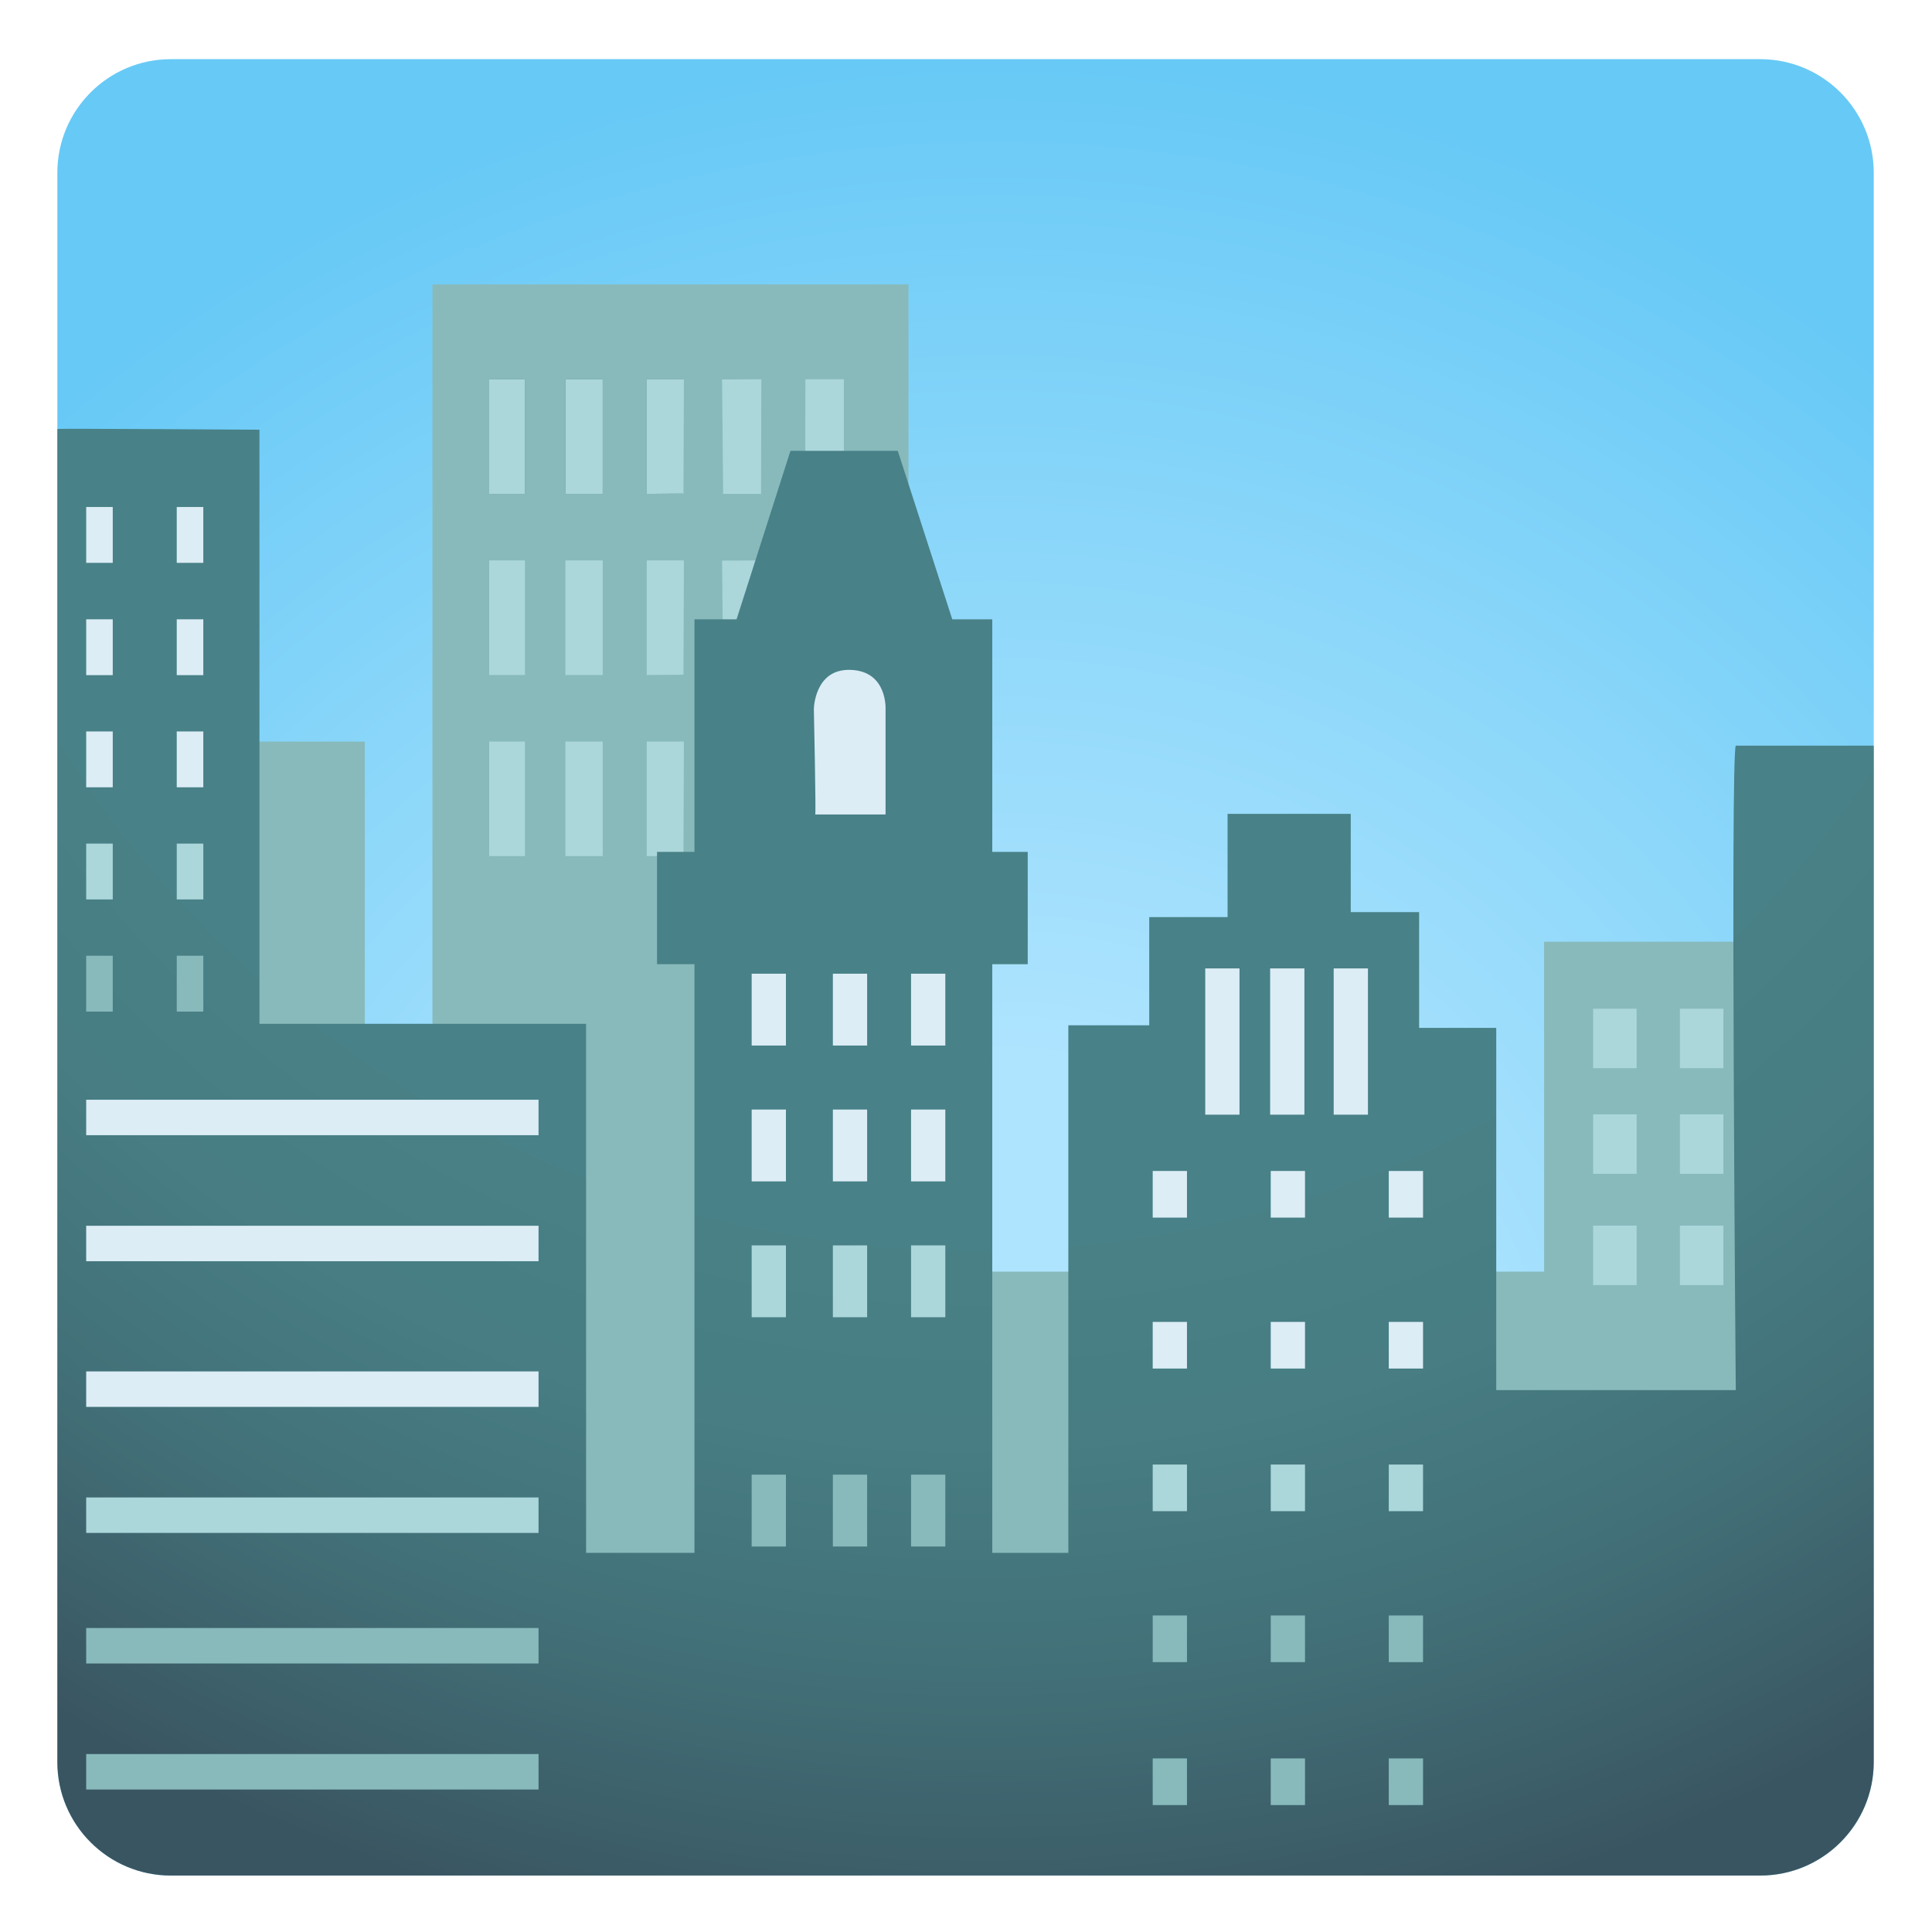
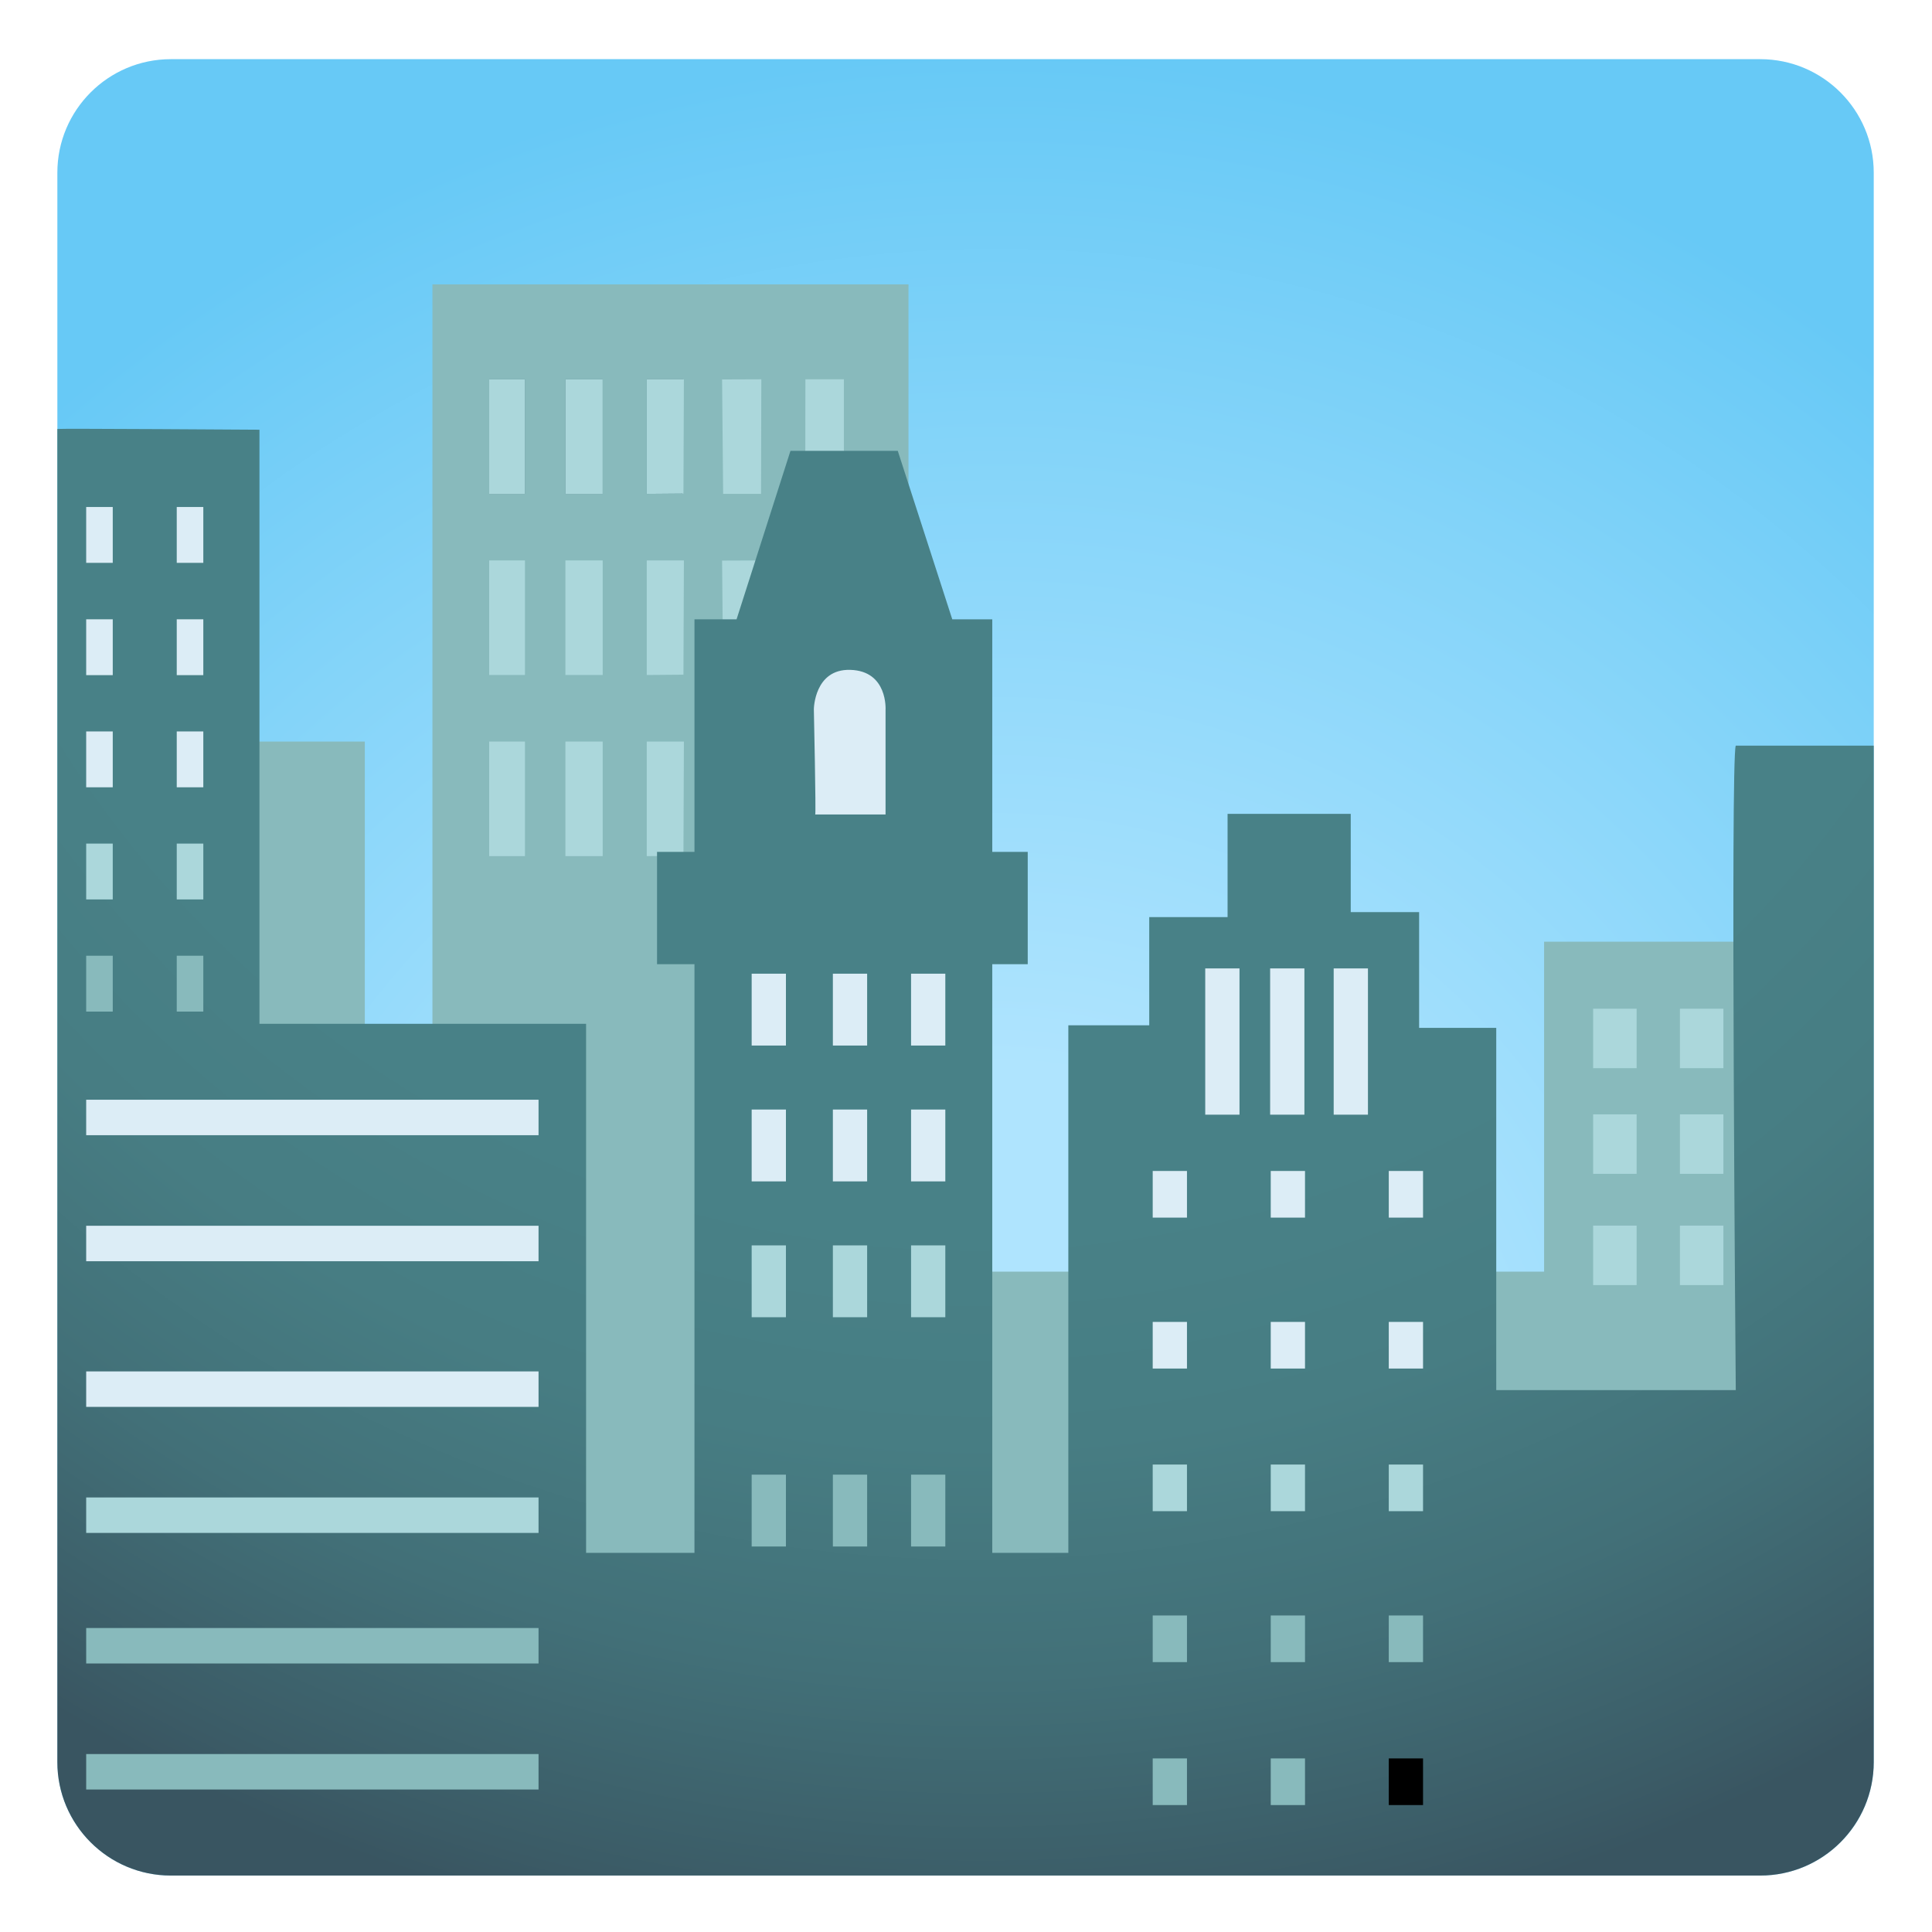
- <svg xmlns="http://www.w3.org/2000/svg" width="128px" height="128px" viewBox="0 0 128 128" aria-hidden="true" role="img" class="iconify iconify--noto" preserveAspectRatio="xMidYMid meet">
+ <svg xmlns="http://www.w3.org/2000/svg" viewBox="0 0 128 128" aria-hidden="true" role="img" class="iconify iconify--noto" preserveAspectRatio="xMidYMid meet">
  <radialGradient id="IconifyId17ecdb2904d178eab6067" cx="65.983" cy="98.45" r="98.33" gradientUnits="userSpaceOnUse">
    <stop offset=".283" stop-color="#afe4fe" />
    <stop offset=".702" stop-color="#84d4f9" />
    <stop offset=".965" stop-color="#67c9f6" />
  </radialGradient>
  <path d="M116.62 124.26H11.32c-4.15 0-7.52-3.37-7.52-7.52V11.44c0-4.15 3.37-7.52 7.52-7.52h105.3c4.15 0 7.52 3.37 7.52 7.52v105.3c.01 4.15-3.36 7.52-7.52 7.52z" fill="url(#IconifyId17ecdb2904d178eab6067)" />
  <path fill="#88babc" d="M121.3 62.39h-19v21.86H60.19V18.84H28.65v65.41h-4.48V49.13H12.34v42.65h9.5v25.44h97.13v-11.11h2.33z" />
  <path fill="#3f737b" d="M32.41 25.13h2.37v7.59h-2.37z" />
  <path fill="#3f737b" d="M37.46 25.13h2.47v7.59h-2.47z" />
  <path fill="#3f737b" d="M45.27 25.13h-2.42v7.59l2.36-.02z" />
  <path fill="#abd7db" d="M50.44 25.13l-2.6.01l.07 7.58h2.51z" />
  <path fill="#abd7db" d="M32.41 25.13h2.37v7.59h-2.37z" />
  <path fill="#abd7db" d="M37.46 25.13h2.47v7.59h-2.47z" />
  <path fill="#abd7db" d="M45.31 25.13h-2.46v7.59l2.43-.02z" />
  <path fill="#abd7db" d="M50.44 37.13l-2.6.01l.07 7.58h2.51z" />
  <path fill="#abd7db" d="M32.41 37.13h2.37v7.59h-2.37z" />
  <path fill="#abd7db" d="M37.46 37.13h2.47v7.59h-2.47z" />
  <path fill="#abd7db" d="M45.31 37.13h-2.46v7.59l2.43-.02z" />
  <path fill="#abd7db" d="M32.41 49.13h2.37v7.59h-2.37z" />
  <path fill="#abd7db" d="M37.46 49.13h2.47v7.59h-2.47z" />
  <path fill="#abd7db" d="M45.31 49.13h-2.46v7.59l2.43-.02z" />
  <path fill="#abd7db" d="M53.36 25.13l-.01 7.59h2.56v-7.59z" />
  <path fill="#abd7db" d="M105.55 81.2h2.88v3.94h-2.88z" />
  <path fill="#abd7db" d="M111.3 81.2h2.88v3.94h-2.88z" />
  <path fill="#abd7db" d="M105.55 73.83h2.88v3.94h-2.88z" />
  <path fill="#abd7db" d="M111.3 73.83h2.88v3.94h-2.88z" />
  <path fill="#abd7db" d="M105.55 66.83h2.88v3.94h-2.88z" />
  <path fill="#abd7db" d="M111.3 66.83h2.88v3.94h-2.88z" />
  <radialGradient id="IconifyId17ecdb2904d178eab6068" cx="65.178" cy="11.353" r="124.87" fx="63.749" fy="11.39" gradientUnits="userSpaceOnUse">
    <stop offset=".558" stop-color="#488187" />
    <stop offset=".675" stop-color="#477d83" />
    <stop offset=".798" stop-color="#427078" />
    <stop offset=".923" stop-color="#3b5b66" />
    <stop offset=".953" stop-color="#395561" />
  </radialGradient>
  <path d="M115 49.4c-.36.73 0 42.7 0 42.7H99.13v-24h-5.11v-7.67h-4.53v-6.51h-8.16v6.84h-5.19v7.17h-5.36v34.95h-5.04v-39h2.35v-7.44h-2.35V41.03h-2.65l-3.61-11.16h-7.11L48.8 41.03h-2.79v15.41h-2.48v7.44h2.48v39h-7.18V67.83H17.19V28.47s-13.35-.09-13.39-.05v88.32c0 4.15 3.37 7.52 7.52 7.52h105.3c4.15 0 7.52-3.37 7.52-7.52V49.4H115z" fill="url(#IconifyId17ecdb2904d178eab6068)" />
  <path fill="#88babc" d="M5.71 116.21h29.97v2.35H5.71z" />
  <path fill="#88babc" d="M5.71 107.86h29.97v2.35H5.71z" />
  <path fill="#abd7db" d="M5.71 99.21h29.97v2.35H5.71z" />
  <path fill="#dcedf6" d="M5.71 90.86h29.97v2.35H5.71z" />
  <path fill="#dcedf6" d="M5.71 81.21h29.97v2.35H5.71z" />
  <path fill="#dcedf6" d="M5.71 72.86h29.97v2.35H5.71z" />
  <path fill="#88babc" d="M5.71 63.32h1.76v3.7H5.71z" />
  <path fill="#88babc" d="M11.71 63.32h1.76v3.7h-1.76z" />
  <path fill="#abd7db" d="M5.71 55.89h1.76v3.7H5.71z" />
  <path fill="#abd7db" d="M11.71 55.89h1.76v3.7h-1.76z" />
  <path fill="#dcedf6" d="M5.71 48.46h1.76v3.7H5.71z" />
  <path fill="#dcedf6" d="M11.71 48.46h1.76v3.7h-1.76z" />
  <path fill="#dcedf6" d="M5.71 41.03h1.76v3.7H5.71z" />
  <path fill="#dcedf6" d="M11.71 41.03h1.76v3.7h-1.76z" />
  <path fill="#dcedf6" d="M5.71 33.59h1.76v3.7H5.71z" />
  <path fill="#dcedf6" d="M11.71 33.59h1.76v3.7h-1.76z" />
  <path fill="#dcedf6" d="M49.8 64.51h2.27v4.76H49.8z" />
  <path fill="#dcedf6" d="M55.18 64.51h2.27v4.76h-2.27z" />
  <path fill="#dcedf6" d="M60.36 64.51h2.27v4.76h-2.27z" />
  <path fill="#dcedf6" d="M49.8 73.51h2.27v4.76H49.8z" />
  <path fill="#88babc" d="M49.8 97.7h2.27v4.76H49.8z" />
  <path fill="#88babc" d="M55.18 97.7h2.27v4.76h-2.27z" />
  <path fill="#88babc" d="M60.36 97.7h2.27v4.76h-2.27z" />
  <path fill="#dcedf6" d="M55.18 73.51h2.27v4.76h-2.27z" />
  <path fill="#dcedf6" d="M60.36 73.51h2.27v4.76h-2.27z" />
  <path fill="#abd7db" d="M49.8 82.51h2.27v4.76H49.8z" />
  <path fill="#abd7db" d="M55.18 82.51h2.27v4.76h-2.27z" />
  <path fill="#abd7db" d="M60.36 82.51h2.27v4.76h-2.27z" />
  <path d="M54.01 53.96h4.66v-6.92s.17-2.6-2.35-2.66c-2.37-.06-2.4 2.6-2.4 2.6s.15 6.98.09 6.98z" fill="#dcedf6" />
  <path fill="#dcedf6" d="M79.85 64.16h2.27v9.69h-2.27z" />
  <path fill="#dcedf6" d="M88.36 64.16h2.27v9.69h-2.27z" />
  <path fill="#dcedf6" d="M84.15 64.16h2.27v9.69h-2.27z" />
  <path fill="#dcedf6" d="M76.37 77.58h2.27v3.09h-2.27z" />
  <path fill="#dcedf6" d="M84.19 77.58h2.27v3.09h-2.27z" />
  <path fill="#dcedf6" d="M92.01 77.58h2.27v3.09h-2.27z" />
  <path fill="#dcedf6" d="M76.37 87.58h2.27v3.09h-2.27z" />
  <path fill="#dcedf6" d="M84.19 87.58h2.27v3.09h-2.27z" />
  <path fill="#dcedf6" d="M92.01 87.58h2.27v3.09h-2.27z" />
  <path fill="#abd7db" d="M76.37 97.03h2.27v3.09h-2.27z" />
  <path fill="#abd7db" d="M84.19 97.03h2.27v3.09h-2.27z" />
  <path fill="#abd7db" d="M92.01 97.03h2.27v3.09h-2.27z" />
  <path fill="#88babc" d="M76.37 107.03h2.27v3.09h-2.27z" />
  <path fill="#88babc" d="M84.19 107.03h2.27v3.09h-2.27z" />
  <path fill="#88babc" d="M92.01 107.03h2.27v3.09h-2.27z" />
  <path fill="#88babc" d="M76.37 116.5h2.27v3.09h-2.27z" />
  <path fill="#88babc" d="M84.19 116.5h2.27v3.09h-2.27z" />
-   <path fill="#88babc" d="M92.01 116.5h2.27v3.09h-2.27z" />
+   <path d="M92.01 116.5h2.27v3.09h-2.27z" />
</svg>
